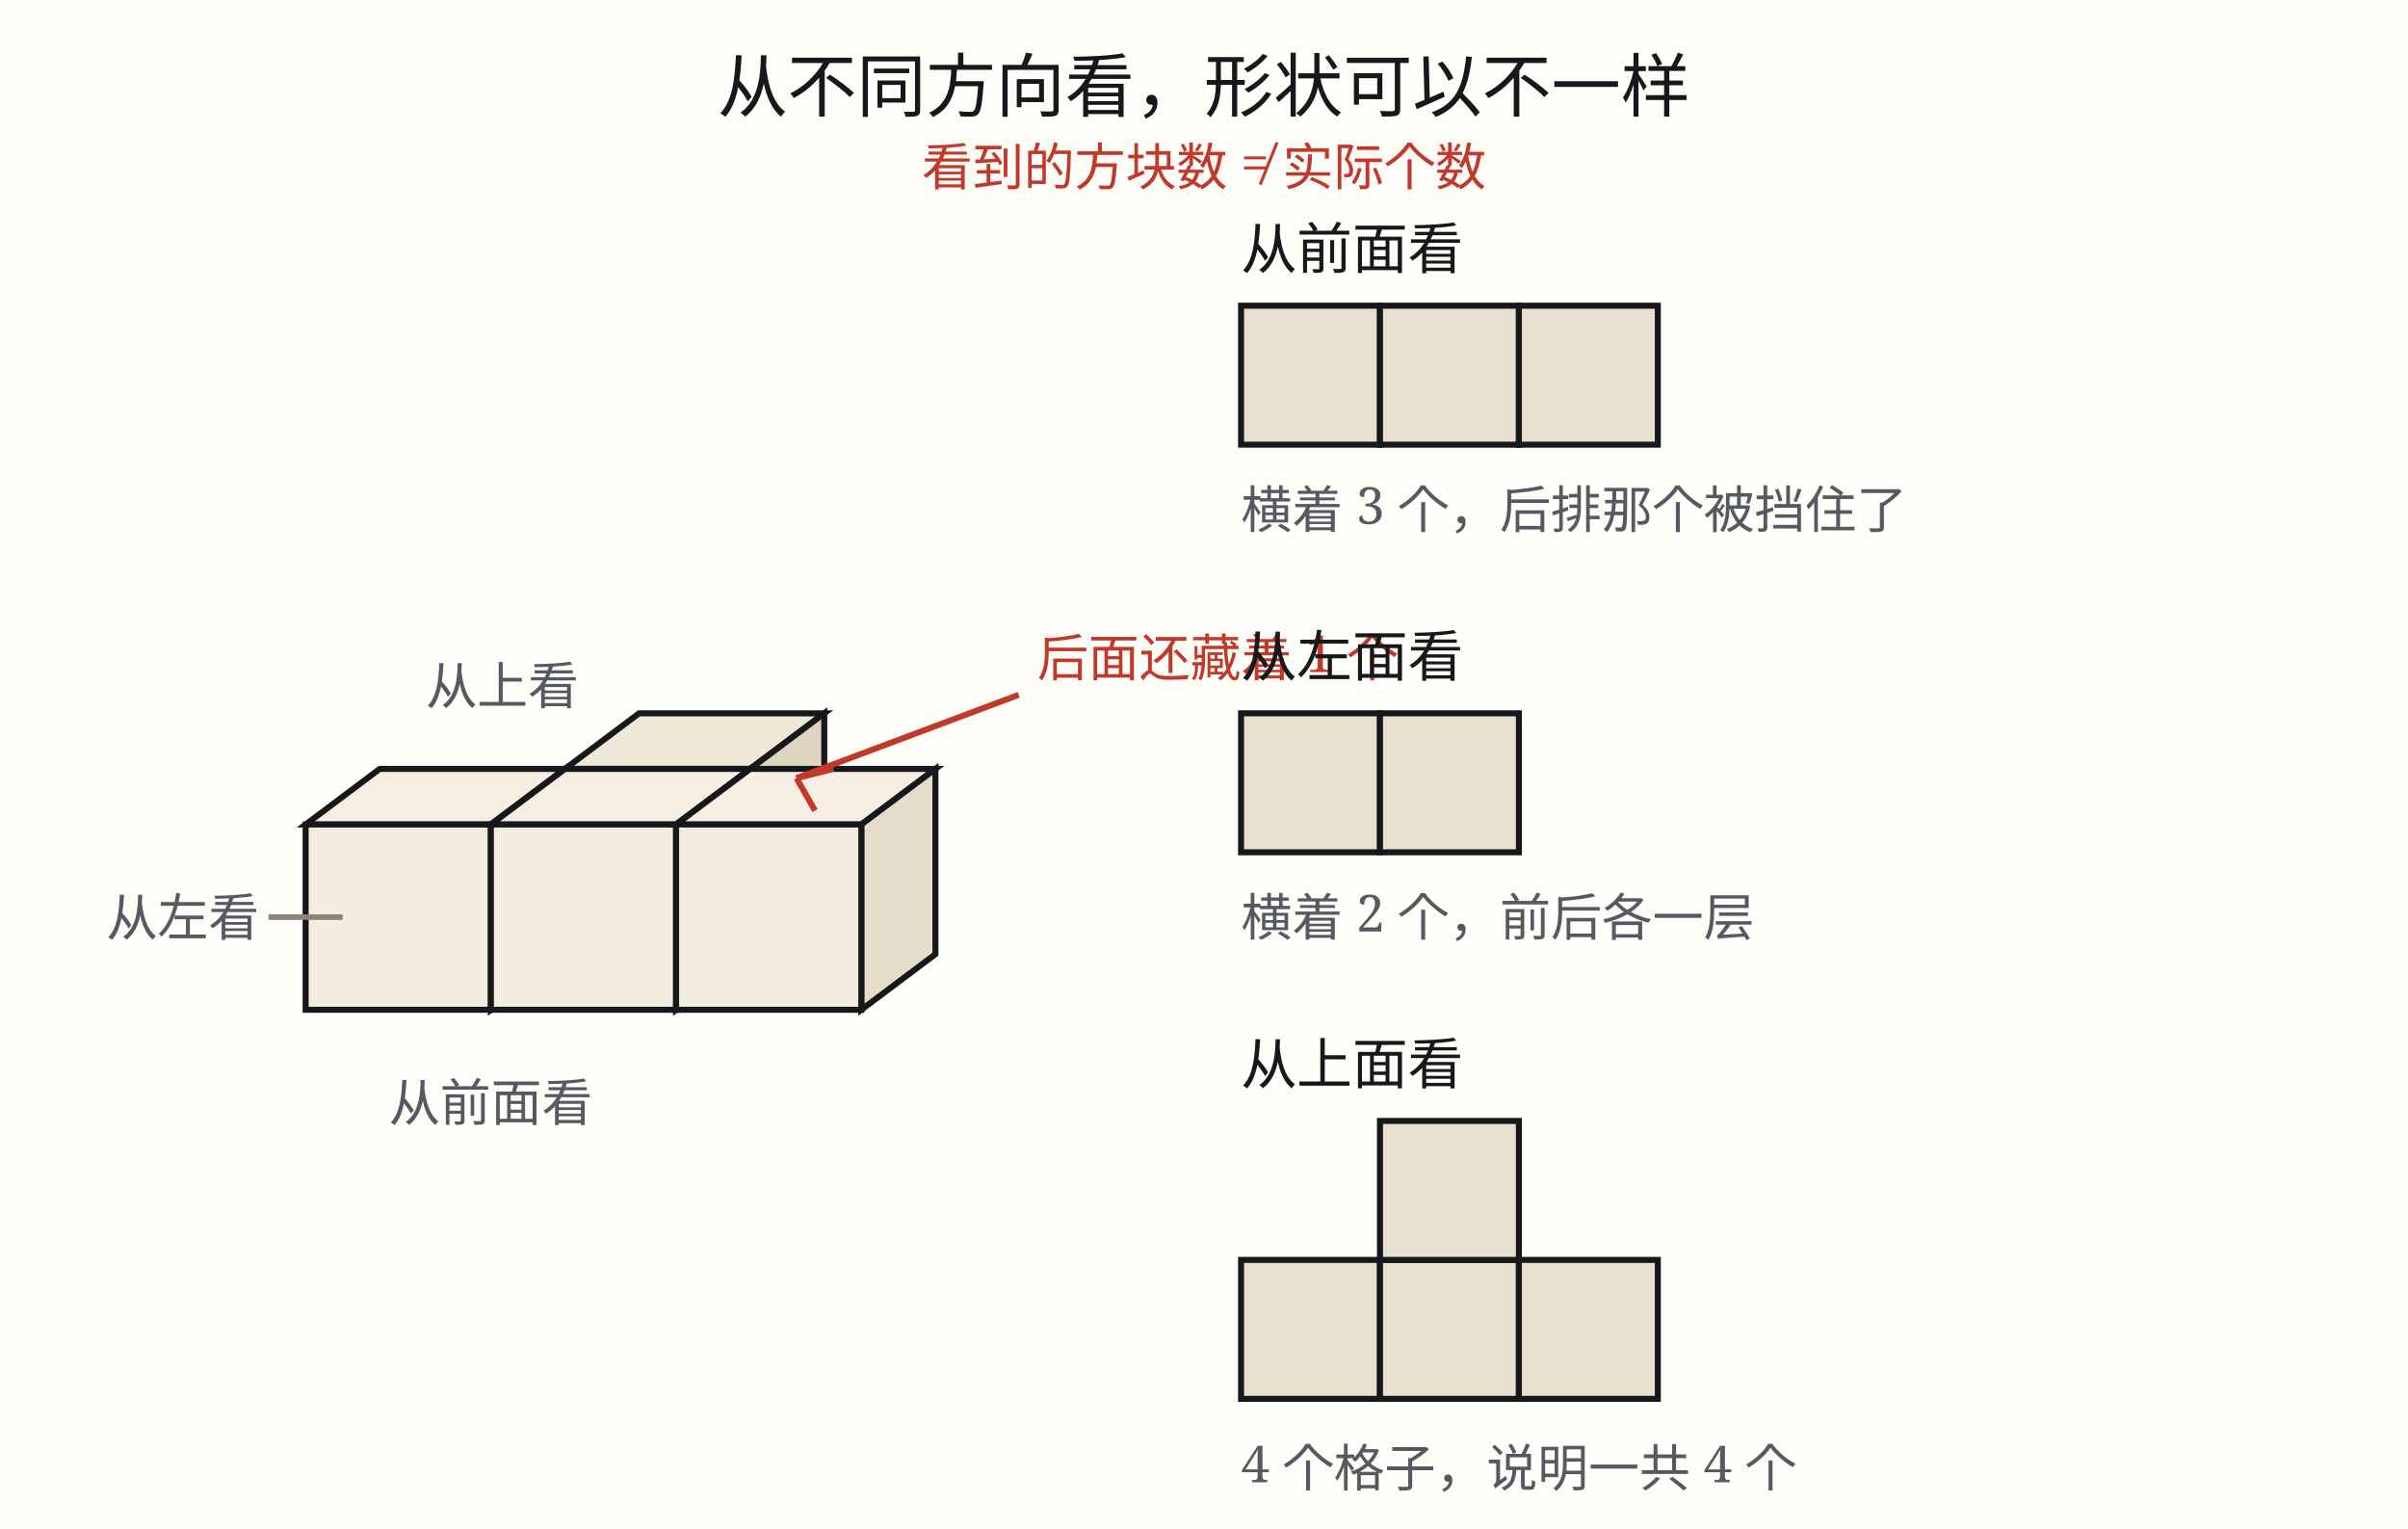
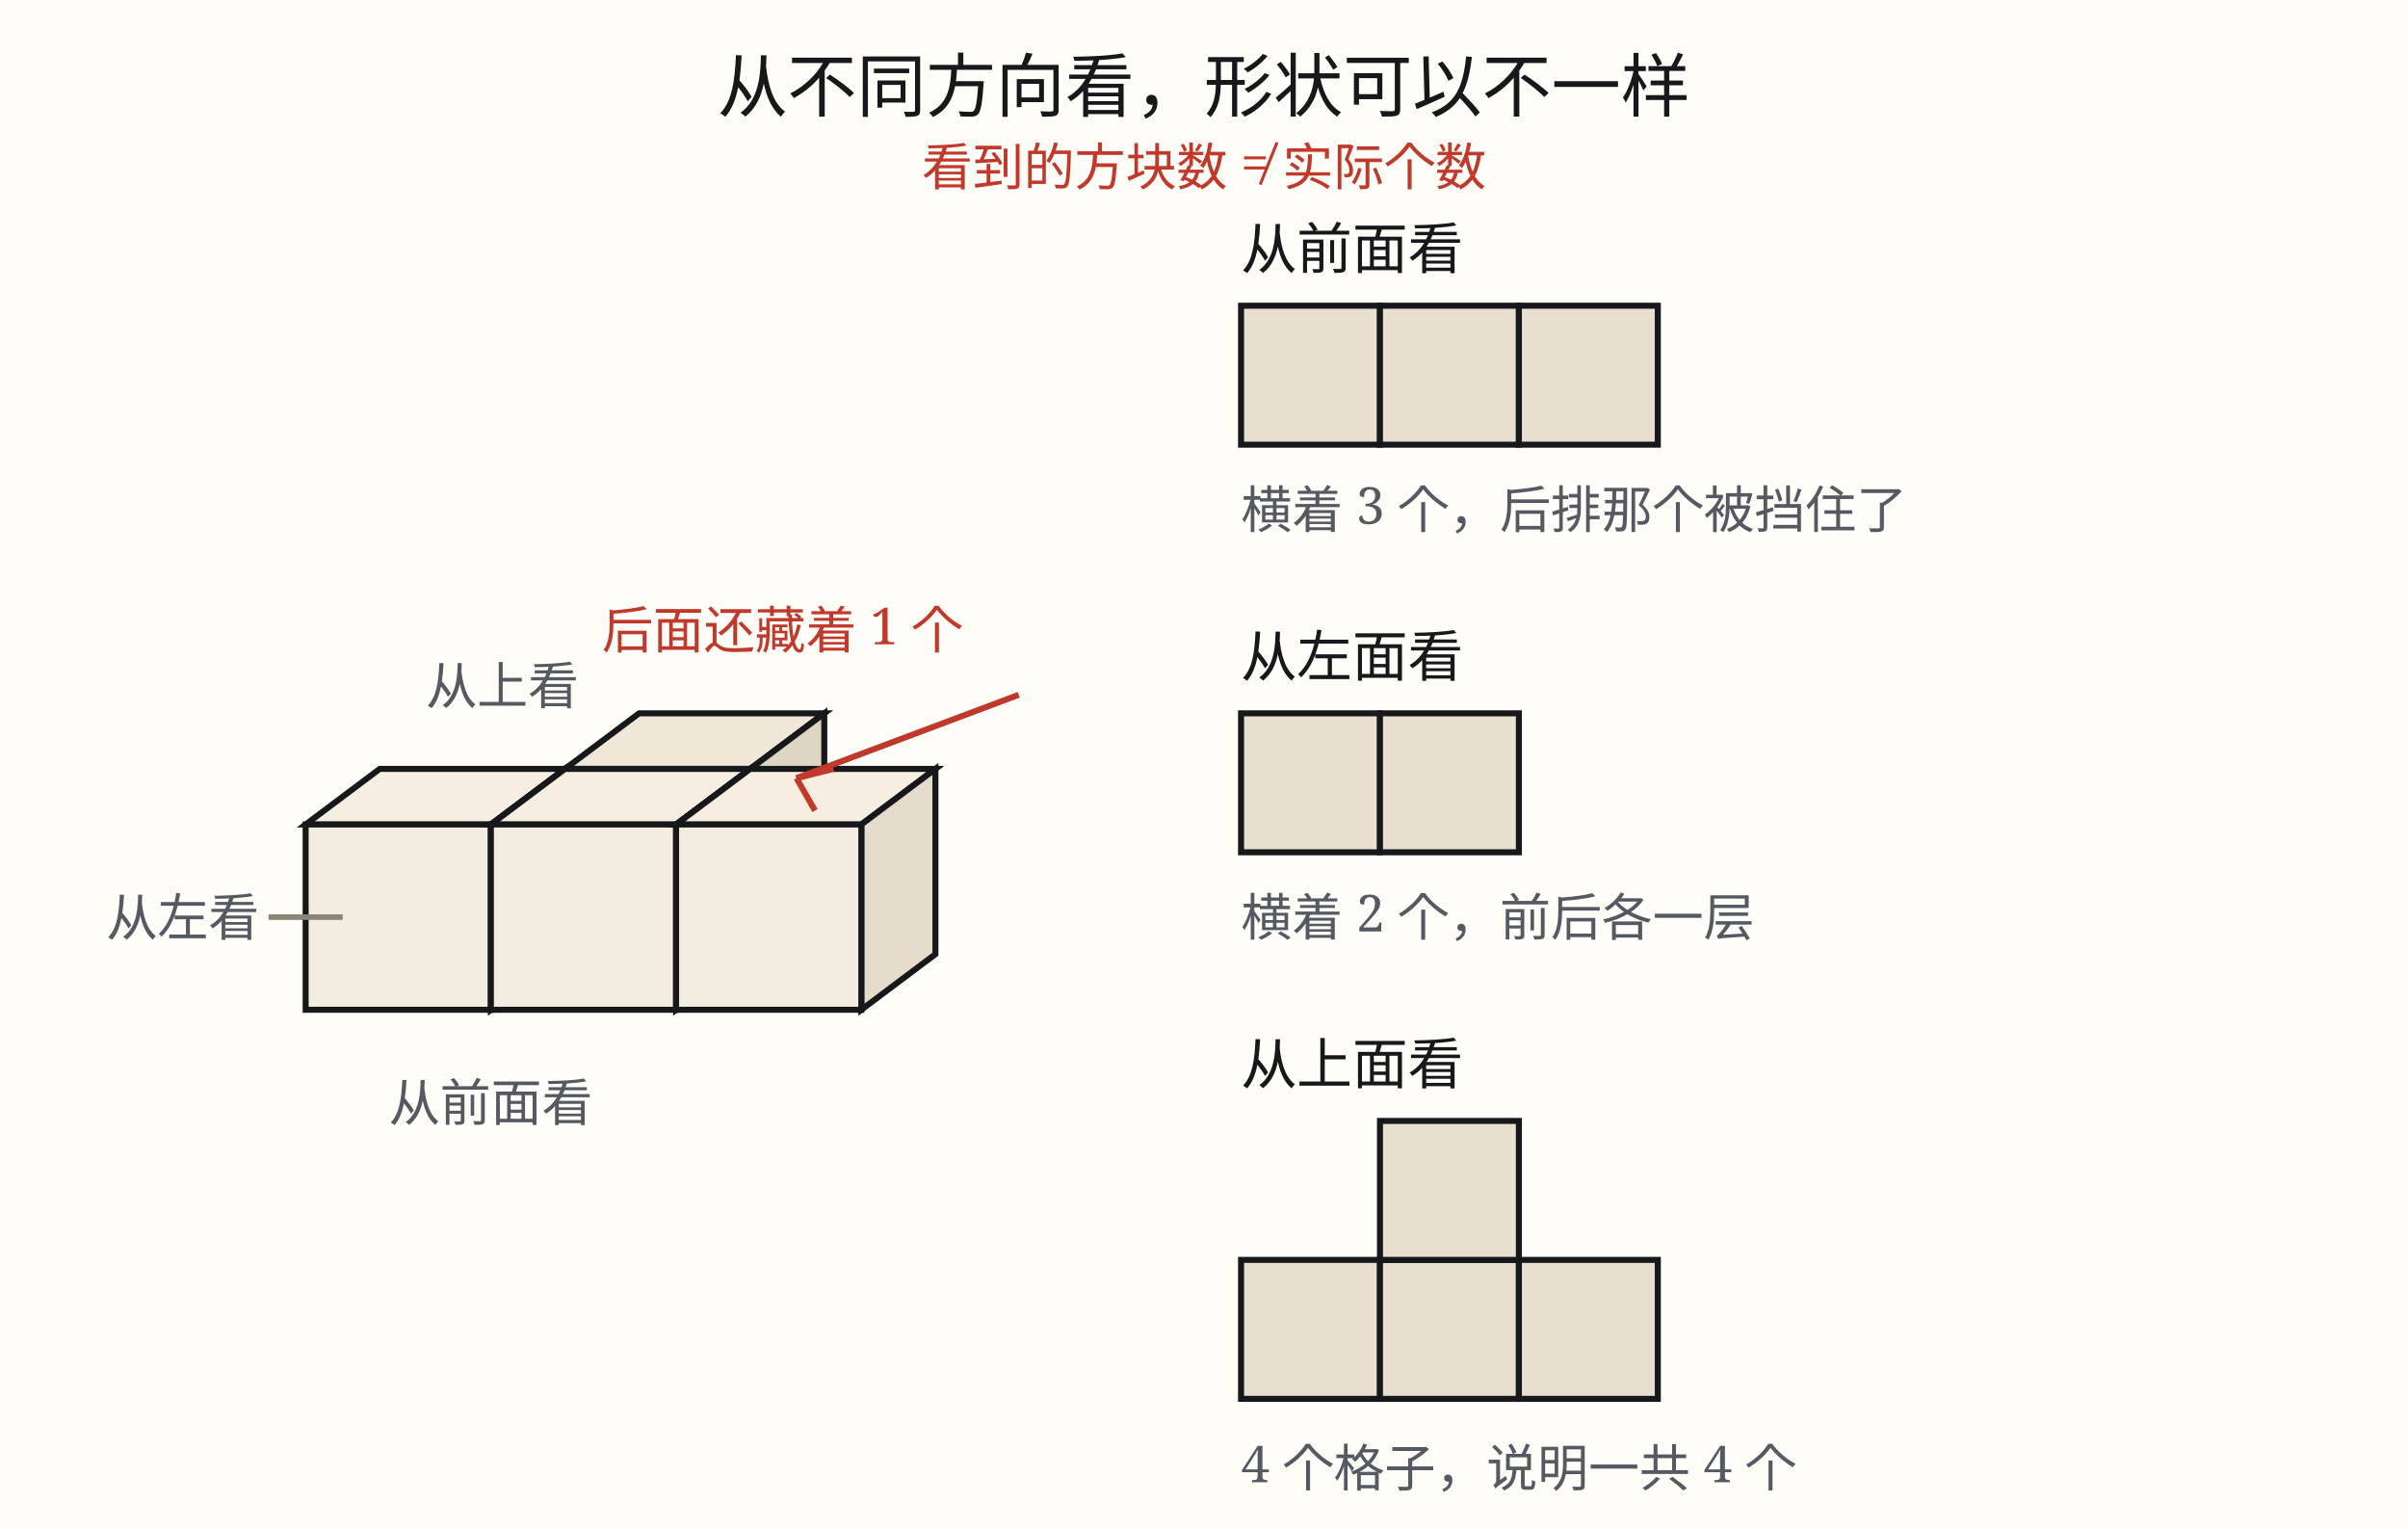
<svg xmlns="http://www.w3.org/2000/svg" width="520" height="330" viewBox="0 0 520 330" role="img">
  <rect x="0" y="0" width="520" height="330" fill="#fffdf8" />
  <text x="260.0" y="24" text-anchor="middle" font-family="'Noto Serif SC','Songti SC',serif" font-size="15" fill="#17181c">从不同方向看，形状可以不一样</text>
  <polygon points="122.0,166.0 138.0,154.0 178.0,154.0 162.0,166.0" fill="#efe7d8" stroke="#17181c" stroke-width="1.3" />
  <polygon points="162.0,166.0 178.0,154.0 178.0,194.0 162.0,206.0" fill="#ded4c2" stroke="#17181c" stroke-width="1.3" />
  <polygon points="122.0,166.0 162.0,166.0 162.0,206.0 122.0,206.0" fill="#e9e0cf" stroke="#17181c" stroke-width="1.3" />
  <polygon points="66.0,178.0 82.0,166.0 122.0,166.0 106.0,178.0" fill="#f6eee1" stroke="#17181c" stroke-width="1.3" />
  <polygon points="106.0,178.0 122.0,166.0 122.0,206.0 106.0,218.0" fill="#e6dccb" stroke="#17181c" stroke-width="1.3" />
  <polygon points="66.0,178.0 106.0,178.0 106.0,218.0 66.0,218.0" fill="#f3ece0" stroke="#17181c" stroke-width="1.3" />
  <polygon points="106.0,178.0 122.0,166.0 162.0,166.0 146.0,178.0" fill="#f6eee1" stroke="#17181c" stroke-width="1.3" />
  <polygon points="146.0,178.0 162.0,166.0 162.0,206.0 146.0,218.0" fill="#e6dccb" stroke="#17181c" stroke-width="1.3" />
  <polygon points="106.0,178.0 146.0,178.0 146.0,218.0 106.0,218.0" fill="#f3ece0" stroke="#17181c" stroke-width="1.3" />
  <polygon points="146.0,178.0 162.0,166.0 202.0,166.0 186.0,178.0" fill="#f6eee1" stroke="#17181c" stroke-width="1.3" />
  <polygon points="186.0,178.0 202.0,166.0 202.0,206.0 186.0,218.0" fill="#e6dccb" stroke="#17181c" stroke-width="1.3" />
  <polygon points="146.0,178.0 186.0,178.0 186.0,218.0 146.0,218.0" fill="#f3ece0" stroke="#17181c" stroke-width="1.3" />
  <line x1="220" y1="150" x2="172" y2="168" stroke="#c0392b" stroke-width="1.3" />
  <path d="M 172 168 L 180 166 M 172 168 L 176 175" fill="none" stroke="#c0392b" stroke-width="1.3" />
-   <text x="224" y="146" font-family="'Noto Serif SC','Songti SC',serif" font-size="11" fill="#c0392b">后面还藏着 1 个</text>
+   <text x="130" y="140" font-family="'Noto Serif SC','Songti SC',serif" font-size="11" fill="#c0392b">后面还藏着 1 个</text>
  <text x="106" y="242" text-anchor="middle" font-family="'Noto Serif SC','Songti SC',serif" font-size="11" fill="#555962">从前面看</text>
  <text x="56" y="202.0" text-anchor="end" font-family="'Noto Serif SC','Songti SC',serif" font-size="11" fill="#555962">从左看</text>
  <line x1="58" y1="198.0" x2="74" y2="198.0" stroke="#8a8578" stroke-width="1.2" />
  <text x="92" y="152" font-family="'Noto Serif SC','Songti SC',serif" font-size="11" fill="#555962">从上看</text>
  <text x="268" y="58" font-family="'Noto Serif SC','Songti SC',serif" font-size="12" fill="#17181c">从前面看</text>
  <rect x="268" y="66" width="30" height="30" fill="#e8dfd0" stroke="#17181c" stroke-width="1.3" />
  <rect x="298" y="66" width="30" height="30" fill="#e8dfd0" stroke="#17181c" stroke-width="1.3" />
  <rect x="328" y="66" width="30" height="30" fill="#e8dfd0" stroke="#17181c" stroke-width="1.3" />
  <text x="268" y="114" font-family="'Noto Serif SC','Songti SC',serif" font-size="11" fill="#555962">横着 3 个，后排那个被挡住了</text>
  <text x="268" y="146" font-family="'Noto Serif SC','Songti SC',serif" font-size="12" fill="#17181c">从左面看</text>
  <rect x="268" y="154" width="30" height="30" fill="#e8dfd0" stroke="#17181c" stroke-width="1.3" />
  <rect x="298" y="154" width="30" height="30" fill="#e8dfd0" stroke="#17181c" stroke-width="1.3" />
  <text x="268" y="202" font-family="'Noto Serif SC','Songti SC',serif" font-size="11" fill="#555962">横着 2 个，前后各一层</text>
  <text x="268" y="234" font-family="'Noto Serif SC','Songti SC',serif" font-size="12" fill="#17181c">从上面看</text>
  <rect x="268" y="272" width="30" height="30" fill="#e8dfd0" stroke="#17181c" stroke-width="1.3" />
  <rect x="298" y="272" width="30" height="30" fill="#e8dfd0" stroke="#17181c" stroke-width="1.3" />
  <rect x="328" y="272" width="30" height="30" fill="#e8dfd0" stroke="#17181c" stroke-width="1.3" />
  <rect x="298" y="242" width="30" height="30" fill="#e8dfd0" stroke="#17181c" stroke-width="1.3" />
  <text x="268" y="320" font-family="'Noto Serif SC','Songti SC',serif" font-size="11" fill="#555962">4 个格子，说明一共 4 个</text>
  <text x="260" y="40" text-anchor="middle" font-family="'Noto Serif SC','Songti SC',serif" font-size="11" fill="#c0392b">看到的方块数 ≠ 实际个数</text>
</svg>
